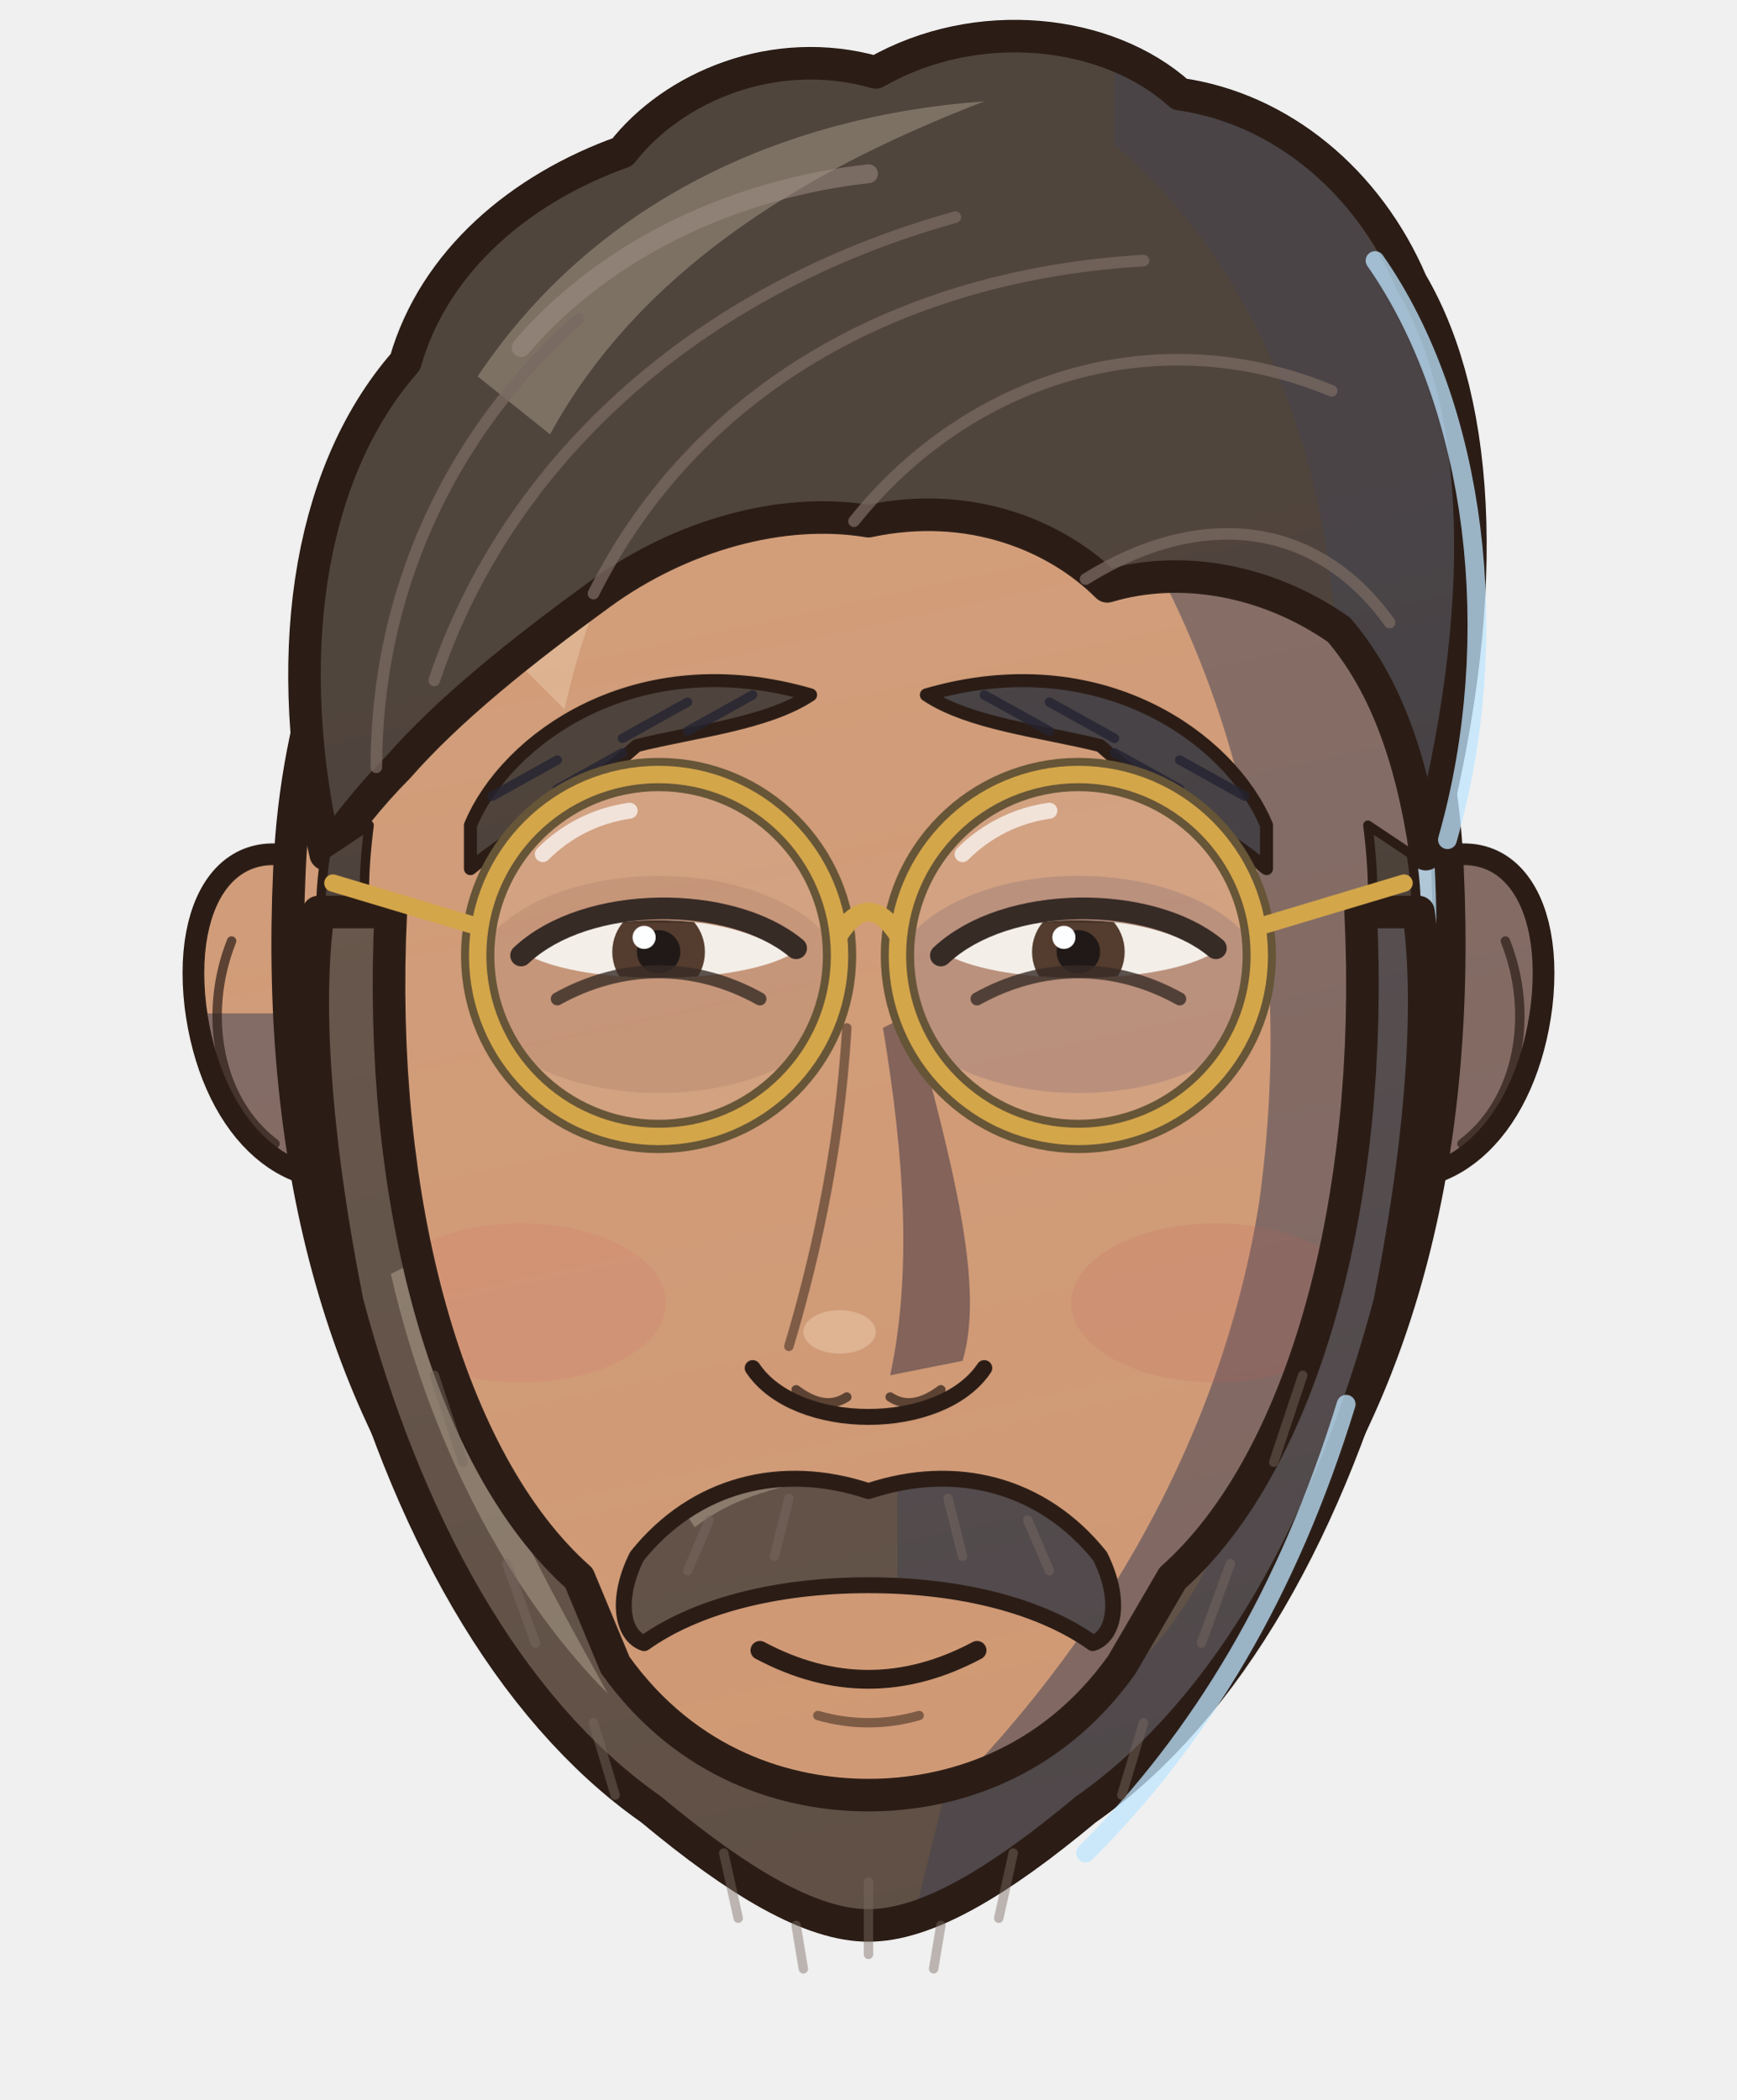
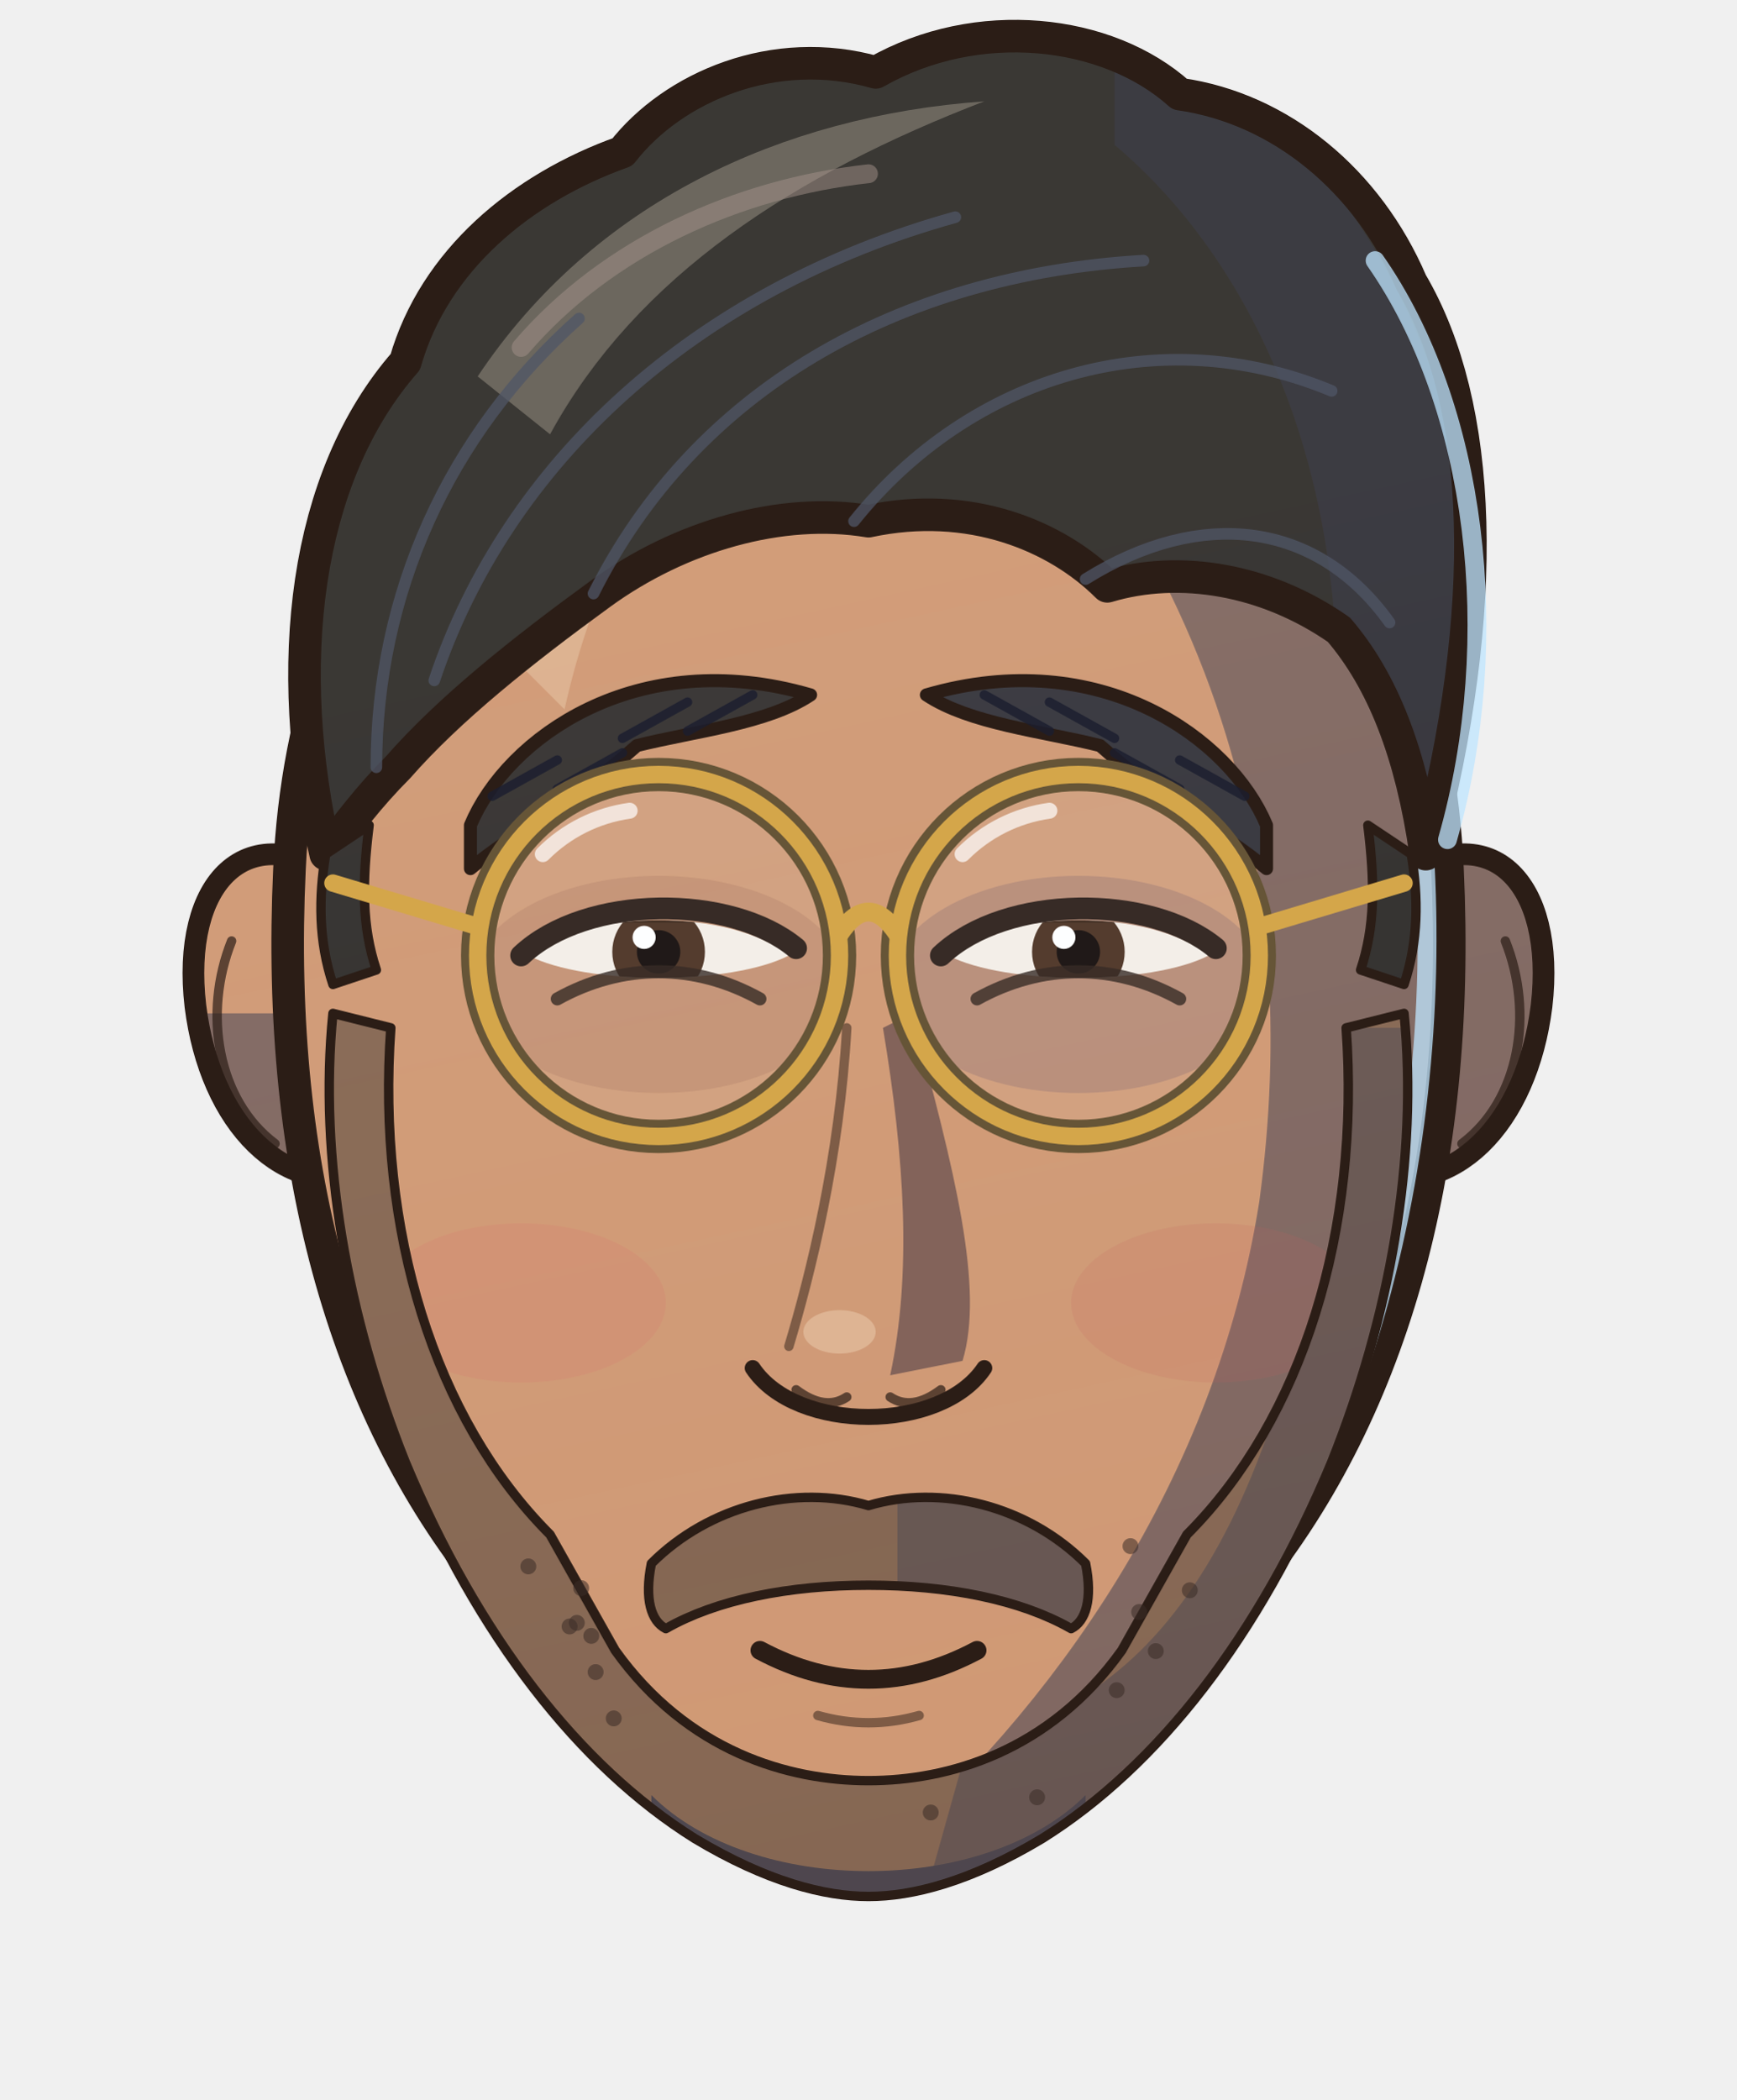
<svg xmlns="http://www.w3.org/2000/svg" viewBox="180 10 240 290" width="240" height="290">
  <defs>
    <linearGradient id="form" gradientUnits="userSpaceOnUse" x1="170" y1="120" x2="470" y2="1500">
      <stop offset="0" stop-color="#fff1d6" stop-opacity="0.16" />
      <stop offset="0.45" stop-color="#fff1d6" stop-opacity="0" />
      <stop offset="1" stop-color="#0b1030" stop-opacity="0.30" />
    </linearGradient>
    <clipPath id="c1">
      <path d="M228,132 C214,122 205,132 207,149 C209,165 219,176 232,172 Z" />
    </clipPath>
    <clipPath id="c2">
      <path d="M 372,132 C 386,122 395,132 393,149 C 391,165 381,176 368,172 Z" />
    </clipPath>
    <clipPath id="c3">
      <path d="M300,50 C352,50 378,86 380,130 C382,172 372,206 352,230 C334,252 316,264 300,264 C284,264 266,252 248,230 C228,206 218,172 220,130 C222,86 248,50 300,50 Z" />
    </clipPath>
    <clipPath id="c4">
      <path d="M225,128 C219,102 222,76 236,60 C240,46 252,36 266,31 C273,22 287,16 301,20 C315,12 333,14 343,23 C357,25 369,35 375,49 C385,66 386,94 377,128 C375,114 371,104 365,97 C355,90 343,88 333,91 C326,84 314,79 300,82 C288,80 274,84 263,92 C252,100 242,108 235,116 C231,120 228,124 225,128 Z" />
    </clipPath>
    <clipPath id="c5">
      <path d="M225,128 C224,134 224,140 226,146 L232,144 C230,138 230,132 231,124 Z" />
    </clipPath>
    <clipPath id="c6">
      <path d="M 375,128 C 376,134 376,140 374,146 L 368,144 C 370,138 370,132 369,124 Z" />
    </clipPath>
    <clipPath id="c7">
      <path d="M245,124 C250,112 268,99 292,106 C286,110 276,111 268,113 C259,121 251,125 245,130 Z" />
    </clipPath>
    <clipPath id="c8">
      <path d="M 355,124 C 350,112 332,99 308,106 C 314,110 324,111 332,113 C 341,121 349,125 355,130 Z" />
    </clipPath>
    <clipPath id="c9">
      <path d="M253,142 C261,135.5 281,135.5 289,142 C281,146.125 261,146.125 253,142 Z" />
    </clipPath>
    <clipPath id="c10">
      <path d="M311,142 C319,135.5 339,135.5 347,142 C339,146.125 319,146.125 311,142 Z" />
    </clipPath>
    <clipPath id="c11">
-       <path d="M224,136 C222,150 224,170 228,190 C236,220 250,246 270,260 C282,270 292,276 300,276 C308,276 318,270 330,260 C350,246 364,220 372,190 C376,170 378,150 376,136 L368,136 C370,176 360,212 342,228 L335,240 C325,254 311,258 300,258 C289,258 275,254 265,240 L260,228 C242,212 232,176 234,136 Z" />
+       <path d="M226,150 C224,170 228,192 236,212 C246,236 260,254 276,264 C286,270 294,272 300,272 C306,272 314,270 324,264 C340,254 354,236 364,212 C372,192 376,170 374,150 L366,152 C368,180 360,206 344,222 L335,238 C325,252 311,256 300,256 C289,256 275,252 265,238 L256,222 C240,206 232,180 234,152 Z" />
    </clipPath>
    <clipPath id="c12">
-       <path d="M268,225 C276,215 288,212 300,216 C312,212 324,215 332,225 C335,231 334,236 331,237 C324,232 313,229 300,229 C287,229 276,232 269,237 C266,236 265,231 268,225 Z" />
+       <path d="M270,226 C278,218 290,215 300,218 C310,215 322,218 330,226 C331,231 330,234 328,235 C321,231 311,229 300,229 C289,229 279,231 272,235 C270,234 269,231 270,226 Z" />
    </clipPath>
  </defs>
  <rect x="200" y="290" width="200" height="40" fill="none" />
  <path d="M228,132 C214,122 205,132 207,149 C209,165 219,176 232,172 Z" fill="#c98d68" />
  <g clip-path="url(#c1)">
    <path d="M190,150 L240,150 L240,190 L190,190 Z" fill="#6f5552" />
    <rect x="0" y="0" width="600" height="1500" fill="url(#form)" />
  </g>
  <path d="M228,132 C214,122 205,132 207,149 C209,165 219,176 232,172 Z" fill="none" stroke="#2b1d16" stroke-width="3.0" stroke-linejoin="round" />
  <path d="M 372,132 C 386,122 395,132 393,149 C 391,165 381,176 368,172 Z" fill="#c98d68" />
  <g clip-path="url(#c2)">
    <path d="M360,110 L410,110 L410,190 L360,190 Z" fill="#6f5552" />
    <rect x="0" y="0" width="600" height="1500" fill="url(#form)" />
  </g>
  <path d="M 372,132 C 386,122 395,132 393,149 C 391,165 381,176 368,172 Z" fill="none" stroke="#2b1d16" stroke-width="3.0" stroke-linejoin="round" />
  <path d="M212,140 C208,150 210,162 218,168" fill="none" stroke="#2b1d16" stroke-width="1.3" stroke-linecap="round" stroke-linejoin="round" opacity="0.7" />
  <path d="M388,140 C392,150 390,162 382,168" fill="none" stroke="#2b1d16" stroke-width="1.3" stroke-linecap="round" stroke-linejoin="round" opacity="0.7" />
  <path d="M300,50 C352,50 378,86 380,130 C382,172 372,206 352,230 C334,252 316,264 300,264 C284,264 266,252 248,230 C228,206 218,172 220,130 C222,86 248,50 300,50 Z" fill="#c98d68" />
  <g clip-path="url(#c3)">
    <path d="M300,40 C356,46 386,86 384,130 C384,174 372,210 352,232 C334,254 316,266 300,268 C326,246 348,214 354,176 C360,132 350,82 300,40 Z" fill="#6f5552" />
    <path d="M246,96 C252,78 266,66 284,62 C270,74 262,90 258,108 Z" fill="#d9ab89" opacity="0.85" />
    <rect x="0" y="0" width="600" height="1500" fill="url(#form)" />
  </g>
  <path d="M300,50 C352,50 378,86 380,130 C382,172 372,206 352,230 C334,252 316,264 300,264 C284,264 266,252 248,230 C228,206 218,172 220,130 C222,86 248,50 300,50 Z" fill="none" stroke="#2b1d16" stroke-width="4.5" stroke-linejoin="round" />
  <path d="M372,96 C382,136 378,186 356,226" fill="none" stroke="#bfe6ff" stroke-width="2.6" stroke-linecap="round" opacity="0.75" />
  <ellipse cx="271" cy="146" rx="26" ry="15" fill="#8a5a46" opacity="0.18" />
  <ellipse cx="329" cy="146" rx="26" ry="15" fill="#5a4a66" opacity="0.22" />
  <ellipse cx="252" cy="190" rx="20" ry="11" fill="#d9706a" opacity="0.18" />
  <ellipse cx="348" cy="190" rx="20" ry="11" fill="#c0605e" opacity="0.15" />
-   <path d="M225,128 C219,102 222,76 236,60 C240,46 252,36 266,31 C273,22 287,16 301,20 C315,12 333,14 343,23 C357,25 369,35 375,49 C385,66 386,94 377,128 C375,114 371,104 365,97 C355,90 343,88 333,91 C326,84 314,79 300,82 C288,80 274,84 263,92 C252,100 242,108 235,116 C231,120 228,124 225,128 Z" fill="#2e2420" />
+   <path d="M225,128 C219,102 222,76 236,60 C240,46 252,36 266,31 C273,22 287,16 301,20 C315,12 333,14 343,23 C357,25 369,35 375,49 C385,66 386,94 377,128 C375,114 371,104 365,97 C355,90 343,88 333,91 C326,84 314,79 300,82 C288,80 274,84 263,92 C252,100 242,108 235,116 C231,120 228,124 225,128 Z" fill="#141416" />
  <g clip-path="url(#c4)">
-     <path d="M334,14 C372,26 394,80 380,130 L362,130 C370,92 360,52 334,30 Z" fill="#27232c" />
-     <path d="M246,62 C262,38 288,26 316,24 C290,34 268,48 256,70 Z" fill="#6d6257" opacity="0.85" />
+     <path d="M334,14 C372,26 394,80 380,130 L362,130 C370,92 360,52 334,30 Z" fill="#171926" />
+     <path d="M246,62 C262,38 288,26 316,24 C290,34 268,48 256,70 Z" fill="#5a5650" opacity="0.85" />
    <rect x="0" y="0" width="600" height="1500" fill="url(#form)" />
  </g>
  <path d="M225,128 C219,102 222,76 236,60 C240,46 252,36 266,31 C273,22 287,16 301,20 C315,12 333,14 343,23 C357,25 369,35 375,49 C385,66 386,94 377,128 C375,114 371,104 365,97 C355,90 343,88 333,91 C326,84 314,79 300,82 C288,80 274,84 263,92 C252,100 242,108 235,116 C231,120 228,124 225,128 Z" fill="none" stroke="#2b1d16" stroke-width="4.5" stroke-linejoin="round" />
  <path d="M370,46 C384,66 388,98 380,126" fill="none" stroke="#bfe6ff" stroke-width="2.6" stroke-linecap="round" opacity="0.75" />
-   <path d="M240,104 C250,74 276,50 312,40" fill="none" stroke="#7a6a62" stroke-width="1.6" stroke-linecap="round" stroke-linejoin="round" opacity="0.75" />
-   <path d="M262,92 C276,64 304,48 338,46" fill="none" stroke="#7a6a62" stroke-width="1.6" stroke-linecap="round" stroke-linejoin="round" opacity="0.75" />
-   <path d="M298,82 C314,62 340,54 364,64" fill="none" stroke="#7a6a62" stroke-width="1.6" stroke-linecap="round" stroke-linejoin="round" opacity="0.75" />
-   <path d="M330,90 C346,80 362,82 372,96" fill="none" stroke="#7a6a62" stroke-width="1.6" stroke-linecap="round" stroke-linejoin="round" opacity="0.75" />
-   <path d="M232,116 C232,92 242,70 260,54" fill="none" stroke="#7a6a62" stroke-width="1.6" stroke-linecap="round" stroke-linejoin="round" opacity="0.75" />
+   <path d="M240,104 C250,74 276,50 312,40" fill="none" stroke="#4f5566" stroke-width="1.6" stroke-linecap="round" stroke-linejoin="round" opacity="0.75" />
+   <path d="M262,92 C276,64 304,48 338,46" fill="none" stroke="#4f5566" stroke-width="1.6" stroke-linecap="round" stroke-linejoin="round" opacity="0.75" />
+   <path d="M298,82 C314,62 340,54 364,64" fill="none" stroke="#4f5566" stroke-width="1.6" stroke-linecap="round" stroke-linejoin="round" opacity="0.75" />
+   <path d="M330,90 C346,80 362,82 372,96" fill="none" stroke="#4f5566" stroke-width="1.6" stroke-linecap="round" stroke-linejoin="round" opacity="0.75" />
+   <path d="M232,116 C232,92 242,70 260,54" fill="none" stroke="#4f5566" stroke-width="1.6" stroke-linecap="round" stroke-linejoin="round" opacity="0.75" />
  <path d="M252,58 C264,44 282,36 300,34" fill="none" stroke="#a39189" stroke-width="2.6" stroke-linecap="round" stroke-linejoin="round" opacity="0.5" />
-   <path d="M225,128 C224,134 224,140 226,146 L232,144 C230,138 230,132 231,124 Z" fill="#2e2420" />
+   <path d="M225,128 C224,134 224,140 226,146 L232,144 C230,138 230,132 231,124 Z" fill="#141416" />
  <g clip-path="url(#c5)">
    <rect x="0" y="0" width="600" height="1500" fill="url(#form)" />
  </g>
  <path d="M225,128 C224,134 224,140 226,146 L232,144 C230,138 230,132 231,124 Z" fill="none" stroke="#2b1d16" stroke-width="1.3" stroke-linejoin="round" />
-   <path d="M 375,128 C 376,134 376,140 374,146 L 368,144 C 370,138 370,132 369,124 Z" fill="#2e2420" />
+   <path d="M 375,128 C 376,134 376,140 374,146 L 368,144 C 370,138 370,132 369,124 Z" fill="#141416" />
  <g clip-path="url(#c6)">
    <rect x="0" y="0" width="600" height="1500" fill="url(#form)" />
  </g>
  <path d="M 375,128 C 376,134 376,140 374,146 L 368,144 C 370,138 370,132 369,124 Z" fill="none" stroke="#2b1d16" stroke-width="1.3" stroke-linejoin="round" />
-   <path d="M245,124 C250,112 268,99 292,106 C286,110 276,111 268,113 C259,121 251,125 245,130 Z" fill="#2e2420" />
+   <path d="M245,124 C250,112 268,99 292,106 C286,110 276,111 268,113 C259,121 251,125 245,130 Z" fill="#18171a" />
  <g clip-path="url(#c7)">
    <rect x="0" y="0" width="600" height="1500" fill="url(#form)" />
  </g>
  <path d="M245,124 C250,112 268,99 292,106 C286,110 276,111 268,113 C259,121 251,125 245,130 Z" fill="none" stroke="#2b1d16" stroke-width="1.8" stroke-linejoin="round" />
-   <path d="M 355,124 C 350,112 332,99 308,106 C 314,110 324,111 332,113 C 341,121 349,125 355,130 Z" fill="#2e2420" />
+   <path d="M 355,124 C 350,112 332,99 308,106 C 314,110 324,111 332,113 C 341,121 349,125 355,130 Z" fill="#18171a" />
  <g clip-path="url(#c8)">
-     <path d="M300,90 L360,90 L360,130 L300,130 Z" fill="#27232c" />
+     <path d="M300,90 L360,90 L360,130 L300,130 Z" fill="#191b28" />
    <rect x="0" y="0" width="600" height="1500" fill="url(#form)" />
  </g>
  <path d="M 355,124 C 350,112 332,99 308,106 C 314,110 324,111 332,113 C 341,121 349,125 355,130 Z" fill="none" stroke="#2b1d16" stroke-width="1.8" stroke-linejoin="round" />
-   <path d="M248,120 l9,-5" fill="none" stroke="#242331" stroke-width="1.3" stroke-linecap="round" stroke-linejoin="round" opacity="0.8" />
-   <path d="M257,119 l9,-5" fill="none" stroke="#242331" stroke-width="1.3" stroke-linecap="round" stroke-linejoin="round" opacity="0.8" />
-   <path d="M266,112 l9,-5" fill="none" stroke="#242331" stroke-width="1.3" stroke-linecap="round" stroke-linejoin="round" opacity="0.8" />
-   <path d="M275,111 l9,-5" fill="none" stroke="#242331" stroke-width="1.3" stroke-linecap="round" stroke-linejoin="round" opacity="0.8" />
-   <path d="M352,120 l-9,-5" fill="none" stroke="#242331" stroke-width="1.3" stroke-linecap="round" stroke-linejoin="round" opacity="0.8" />
-   <path d="M343,119 l-9,-5" fill="none" stroke="#242331" stroke-width="1.3" stroke-linecap="round" stroke-linejoin="round" opacity="0.8" />
-   <path d="M334,112 l-9,-5" fill="none" stroke="#242331" stroke-width="1.3" stroke-linecap="round" stroke-linejoin="round" opacity="0.8" />
-   <path d="M325,111 l-9,-5" fill="none" stroke="#242331" stroke-width="1.3" stroke-linecap="round" stroke-linejoin="round" opacity="0.8" />
+   <path d="M248,120 l9,-5" fill="none" stroke="#1a1d2e" stroke-width="1.3" stroke-linecap="round" stroke-linejoin="round" opacity="0.8" />
+   <path d="M257,119 l9,-5" fill="none" stroke="#1a1d2e" stroke-width="1.3" stroke-linecap="round" stroke-linejoin="round" opacity="0.8" />
+   <path d="M266,112 l9,-5" fill="none" stroke="#1a1d2e" stroke-width="1.3" stroke-linecap="round" stroke-linejoin="round" opacity="0.8" />
+   <path d="M275,111 l9,-5" fill="none" stroke="#1a1d2e" stroke-width="1.3" stroke-linecap="round" stroke-linejoin="round" opacity="0.8" />
+   <path d="M352,120 l-9,-5" fill="none" stroke="#1a1d2e" stroke-width="1.3" stroke-linecap="round" stroke-linejoin="round" opacity="0.8" />
+   <path d="M343,119 l-9,-5" fill="none" stroke="#1a1d2e" stroke-width="1.3" stroke-linecap="round" stroke-linejoin="round" opacity="0.8" />
+   <path d="M334,112 l-9,-5" fill="none" stroke="#1a1d2e" stroke-width="1.3" stroke-linecap="round" stroke-linejoin="round" opacity="0.8" />
+   <path d="M325,111 l-9,-5" fill="none" stroke="#1a1d2e" stroke-width="1.3" stroke-linecap="round" stroke-linejoin="round" opacity="0.8" />
  <path d="M253,142 C261,135.5 281,135.5 289,142 C281,146.125 261,146.125 253,142 Z" fill="#f4eee6" />
  <g clip-path="url(#c9)">
    <circle cx="271" cy="141.5" r="6.4" fill="#4a2f1f" />
    <circle cx="271" cy="141.5" r="3" fill="#120a07" />
    <circle cx="269" cy="139.5" r="1.6" fill="#fff" />
    <path d="M251,130 L291,130 L291,137.5 L251,137.5 Z" fill="#000" opacity="0.18" />
  </g>
  <path d="M252,142 C261,133.5 281,133.5 290,141" fill="none" stroke="#2b1d16" stroke-width="3.0" stroke-linecap="round" stroke-linejoin="round" opacity="1.0" />
  <path d="M257,148 C266,143 276,143 285,148" fill="none" stroke="#2b1d16" stroke-width="1.8" stroke-linecap="round" stroke-linejoin="round" opacity="0.8" />
  <path d="M311,142 C319,135.5 339,135.5 347,142 C339,146.125 319,146.125 311,142 Z" fill="#f4eee6" />
  <g clip-path="url(#c10)">
    <circle cx="329" cy="141.5" r="6.4" fill="#4a2f1f" />
    <circle cx="329" cy="141.5" r="3" fill="#120a07" />
    <circle cx="327" cy="139.5" r="1.6" fill="#fff" />
    <path d="M309,130 L349,130 L349,137.5 L309,137.5 Z" fill="#000" opacity="0.18" />
  </g>
  <path d="M310,142 C319,133.5 339,133.5 348,141" fill="none" stroke="#2b1d16" stroke-width="3.0" stroke-linecap="round" stroke-linejoin="round" opacity="1.0" />
  <path d="M315,148 C324,143 334,143 343,148" fill="none" stroke="#2b1d16" stroke-width="1.8" stroke-linecap="round" stroke-linejoin="round" opacity="0.8" />
  <path d="M306,150 C312,172 316,188 313,198 L303,200 C306,186 305,170 302,152 Z" fill="#6f5552" opacity="0.8" />
  <path d="M297,152 C296,170 292,186 289,196" fill="none" stroke="#2b1d16" stroke-width="1.3" stroke-linecap="round" stroke-linejoin="round" opacity="0.5" />
  <path d="M284,199 C290,208 310,208 316,199" fill="none" stroke="#2b1d16" stroke-width="2.2" stroke-linecap="round" stroke-linejoin="round" opacity="1.0" />
  <path d="M290,202 q4,3 7,1 M310,202 q-4,3 -7,1" fill="none" stroke="#2b1d16" stroke-width="1.3" stroke-linecap="round" stroke-linejoin="round" opacity="0.7" />
  <ellipse cx="296" cy="194" rx="5" ry="3" fill="#e1ba9a" opacity="0.8" />
  <path d="M285,238 Q300,246 315,238" fill="none" stroke="#2b1d16" stroke-width="2.6" stroke-linecap="round" stroke-linejoin="round" opacity="1.0" />
  <path d="M293,247 Q300,249 307,247" fill="none" stroke="#2b1d16" stroke-width="1.3" stroke-linecap="round" stroke-linejoin="round" opacity="0.5" />
-   <path d="M224,136 C222,150 224,170 228,190 C236,220 250,246 270,260 C282,270 292,276 300,276 C308,276 318,270 330,260 C350,246 364,220 372,190 C376,170 378,150 376,136 L368,136 C370,176 360,212 342,228 L335,240 C325,254 311,258 300,258 C289,258 275,254 265,240 L260,228 C242,212 232,176 234,136 Z" fill="#4b3b33" />
+   <path d="M226,150 C224,170 228,192 236,212 C246,236 260,254 276,264 C286,270 294,272 300,272 C306,272 314,270 324,264 C340,254 354,236 364,212 C372,192 376,170 374,150 L366,152 C368,180 360,206 344,222 L335,238 C325,252 311,256 300,256 C289,256 275,252 265,238 L256,222 C240,206 232,180 234,152 Z" fill="#765542" />
  <g clip-path="url(#c11)">
-     <path d="M312,252 C342,248 362,220 360,136 L400,136 L400,300 L300,300 Z" fill="#393238" />
-     <path d="M268,262 C282,280 318,280 332,262 L332,300 L268,300 Z" fill="#282737" />
-     <path d="M234,186 C240,212 252,232 264,244 C254,226 244,208 238,184 Z" fill="#817264" opacity="0.85" />
+     <path d="M314,250 C340,246 360,220 366,152 L400,152 L400,300 L300,300 Z" fill="#544241" />
+     <path d="M270,258 C284,272 316,272 330,258 L330,300 L270,300 Z" fill="#36303c" />
    <rect x="0" y="0" width="600" height="1500" fill="url(#form)" />
  </g>
-   <path d="M224,136 C222,150 224,170 228,190 C236,220 250,246 270,260 C282,270 292,276 300,276 C308,276 318,270 330,260 C350,246 364,220 372,190 C376,170 378,150 376,136 L368,136 C370,176 360,212 342,228 L335,240 C325,254 311,258 300,258 C289,258 275,254 265,240 L260,228 C242,212 232,176 234,136 Z" fill="none" stroke="#2b1d16" stroke-width="4.5" stroke-linejoin="round" />
-   <path d="M366,204 C358,230 346,250 330,266" fill="none" stroke="#bfe6ff" stroke-width="2.6" stroke-linecap="round" opacity="0.75" />
-   <path d="M240,200 l4,12" fill="none" stroke="#7a6a62" stroke-width="1.3" stroke-linecap="round" stroke-linejoin="round" opacity="0.45" />
-   <path d="M250,226 l4,11" fill="none" stroke="#7a6a62" stroke-width="1.3" stroke-linecap="round" stroke-linejoin="round" opacity="0.45" />
-   <path d="M262,248 l3,10" fill="none" stroke="#7a6a62" stroke-width="1.3" stroke-linecap="round" stroke-linejoin="round" opacity="0.45" />
-   <path d="M280,266 l2,9" fill="none" stroke="#7a6a62" stroke-width="1.3" stroke-linecap="round" stroke-linejoin="round" opacity="0.45" />
-   <path d="M300,270 l0,10" fill="none" stroke="#7a6a62" stroke-width="1.3" stroke-linecap="round" stroke-linejoin="round" opacity="0.45" />
-   <path d="M320,266 l-2,9" fill="none" stroke="#7a6a62" stroke-width="1.3" stroke-linecap="round" stroke-linejoin="round" opacity="0.45" />
-   <path d="M338,248 l-3,10" fill="none" stroke="#7a6a62" stroke-width="1.3" stroke-linecap="round" stroke-linejoin="round" opacity="0.45" />
-   <path d="M350,226 l-4,11" fill="none" stroke="#7a6a62" stroke-width="1.3" stroke-linecap="round" stroke-linejoin="round" opacity="0.45" />
-   <path d="M360,200 l-4,12" fill="none" stroke="#7a6a62" stroke-width="1.3" stroke-linecap="round" stroke-linejoin="round" opacity="0.45" />
-   <path d="M290,276 l1,6" fill="none" stroke="#7a6a62" stroke-width="1.3" stroke-linecap="round" stroke-linejoin="round" opacity="0.45" />
-   <path d="M310,276 l-1,6" fill="none" stroke="#7a6a62" stroke-width="1.3" stroke-linecap="round" stroke-linejoin="round" opacity="0.45" />
-   <path d="M268,225 C276,215 288,212 300,216 C312,212 324,215 332,225 C335,231 334,236 331,237 C324,232 313,229 300,229 C287,229 276,232 269,237 C266,236 265,231 268,225 Z" fill="#4b3b33" />
+   <path d="M226,150 C224,170 228,192 236,212 C246,236 260,254 276,264 C286,270 294,272 300,272 C306,272 314,270 324,264 C340,254 354,236 364,212 C372,192 376,170 374,150 L366,152 C368,180 360,206 344,222 L335,238 C325,252 311,256 300,256 C289,256 275,252 265,238 L256,222 C240,206 232,180 234,152 Z" fill="none" stroke="#2b1d16" stroke-width="1.3" stroke-linejoin="round" />
+   <circle cx="258.7" cy="234.7" r="1.1" fill="#3a2c26" opacity="0.55" />
+   <circle cx="264.8" cy="247.4" r="1.1" fill="#3a2c26" opacity="0.55" />
+   <circle cx="339.7" cy="238.1" r="1.1" fill="#3a2c26" opacity="0.55" />
+   <circle cx="323.3" cy="258.3" r="1.1" fill="#3a2c26" opacity="0.55" />
+   <circle cx="337.4" cy="232.7" r="1.1" fill="#3a2c26" opacity="0.55" />
+   <circle cx="261.7" cy="236.0" r="1.1" fill="#3a2c26" opacity="0.55" />
+   <circle cx="262.3" cy="241.0" r="1.1" fill="#3a2c26" opacity="0.55" />
+   <circle cx="259.7" cy="234.2" r="1.1" fill="#3a2c26" opacity="0.55" />
+   <circle cx="334.3" cy="243.5" r="1.1" fill="#3a2c26" opacity="0.55" />
+   <circle cx="308.6" cy="260.4" r="1.1" fill="#3a2c26" opacity="0.55" />
+   <circle cx="344.4" cy="229.7" r="1.1" fill="#3a2c26" opacity="0.55" />
+   <circle cx="260.3" cy="229.4" r="1.1" fill="#3a2c26" opacity="0.55" />
+   <circle cx="336.2" cy="223.6" r="1.1" fill="#3a2c26" opacity="0.55" />
+   <circle cx="253.0" cy="226.4" r="1.1" fill="#3a2c26" opacity="0.55" />
+   <path d="M270,226 C278,218 290,215 300,218 C310,215 322,218 330,226 C331,231 330,234 328,235 C321,231 311,229 300,229 C289,229 279,231 272,235 C270,234 269,231 270,226 Z" fill="#735340" />
  <g clip-path="url(#c12)">
-     <path d="M304,200 L346,200 L346,244 L304,244 Z" fill="#393238" />
-     <path d="M274,218 C280,213 290,211 296,214 C288,215 281,217 276,221 Z" fill="#817264" opacity="0.85" />
+     <path d="M304,210 L346,210 L346,244 L304,244 Z" fill="#524140" />
    <rect x="0" y="0" width="600" height="1500" fill="url(#form)" />
  </g>
-   <path d="M268,225 C276,215 288,212 300,216 C312,212 324,215 332,225 C335,231 334,236 331,237 C324,232 313,229 300,229 C287,229 276,232 269,237 C266,236 265,231 268,225 Z" fill="none" stroke="#2b1d16" stroke-width="2.2" stroke-linejoin="round" />
-   <path d="M278,220 l-3,7" fill="none" stroke="#7a6a62" stroke-width="1.3" stroke-linecap="round" stroke-linejoin="round" opacity="0.45" />
-   <path d="M289,217 l-2,8" fill="none" stroke="#7a6a62" stroke-width="1.3" stroke-linecap="round" stroke-linejoin="round" opacity="0.45" />
-   <path d="M311,217 l2,8" fill="none" stroke="#7a6a62" stroke-width="1.3" stroke-linecap="round" stroke-linejoin="round" opacity="0.45" />
-   <path d="M322,220 l3,7" fill="none" stroke="#7a6a62" stroke-width="1.3" stroke-linecap="round" stroke-linejoin="round" opacity="0.45" />
+   <path d="M270,226 C278,218 290,215 300,218 C310,215 322,218 330,226 C331,231 330,234 328,235 C321,231 311,229 300,229 C289,229 279,231 272,235 C270,234 269,231 270,226 Z" fill="none" stroke="#2b1d16" stroke-width="1.3" stroke-linejoin="round" />
  <circle cx="271" cy="142" r="25" fill="#dff1ff" opacity="0.07" />
  <circle cx="271" cy="142" r="25" fill="none" stroke="#665537" stroke-width="4.6" />
  <circle cx="271" cy="142" r="25" fill="none" stroke="#d4a64a" stroke-width="2.4" />
  <path d="M255,128 A21,21 0 0 1 267,122" fill="none" stroke="#ffffff" stroke-width="2.2" stroke-linecap="round" stroke-linejoin="round" opacity="0.7" />
  <circle cx="329" cy="142" r="25" fill="#dff1ff" opacity="0.07" />
  <circle cx="329" cy="142" r="25" fill="none" stroke="#665537" stroke-width="4.6" />
  <circle cx="329" cy="142" r="25" fill="none" stroke="#d4a64a" stroke-width="2.4" />
  <path d="M313,128 A21,21 0 0 1 325,122" fill="none" stroke="#ffffff" stroke-width="2.2" stroke-linecap="round" stroke-linejoin="round" opacity="0.7" />
  <path d="M296,139 Q300,133 304,139" fill="none" stroke="#d4a64a" stroke-width="2.6" stroke-linecap="round" stroke-linejoin="round" opacity="1.0" />
  <path d="M246,138 L226,132" fill="none" stroke="#d4a64a" stroke-width="2.4" stroke-linecap="round" stroke-linejoin="round" opacity="1.0" />
  <path d="M354,138 L374,132" fill="none" stroke="#d4a64a" stroke-width="2.4" stroke-linecap="round" stroke-linejoin="round" opacity="1.0" />
</svg>
